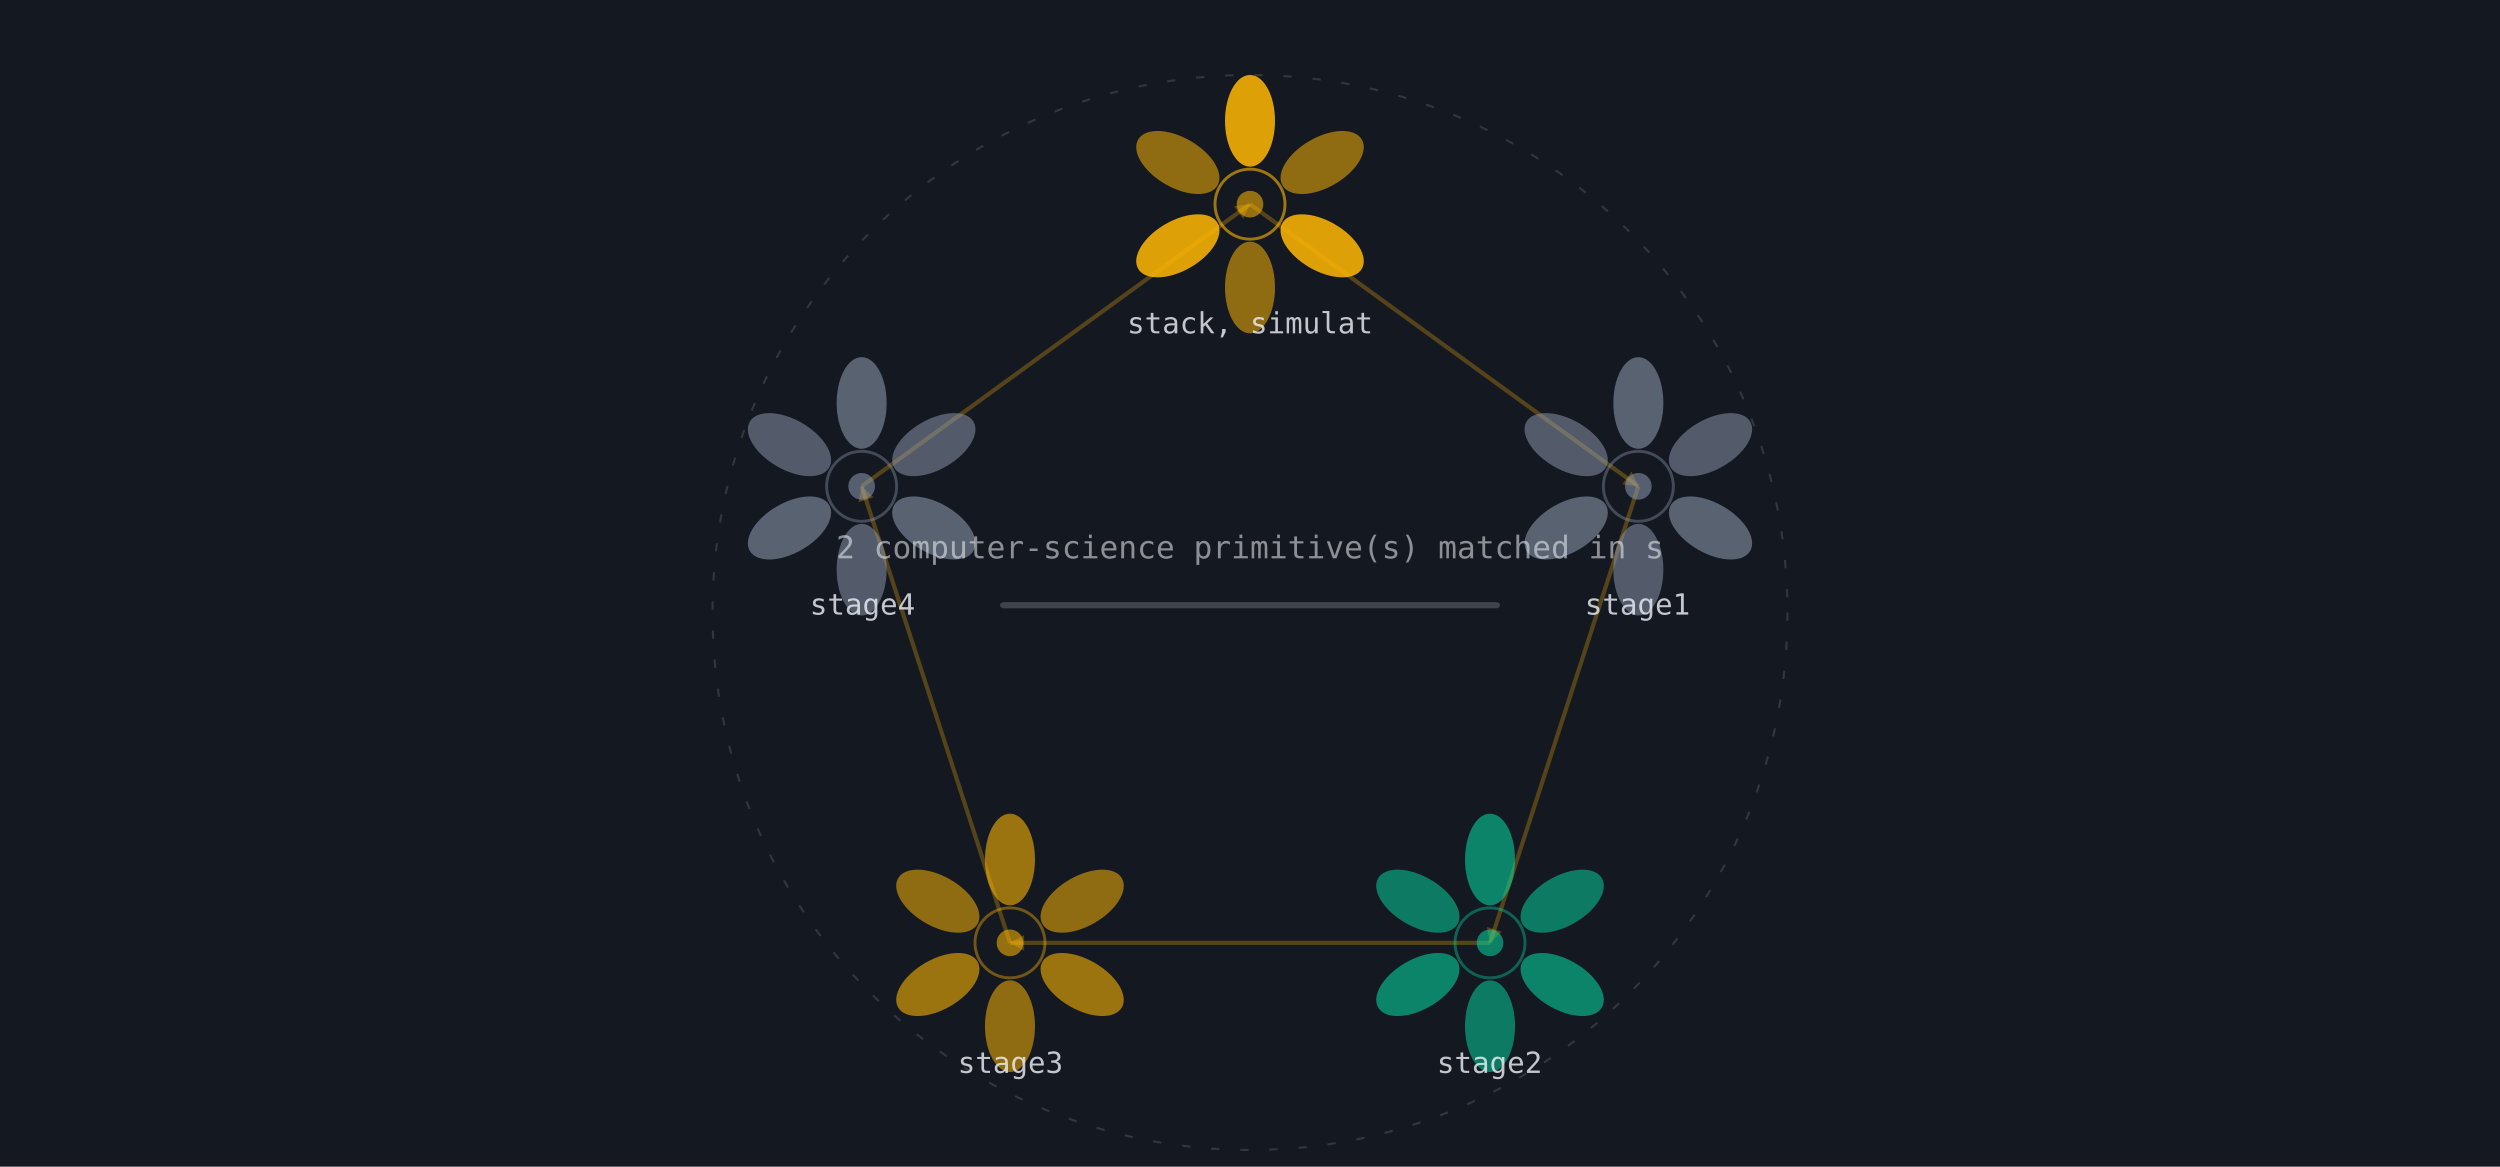
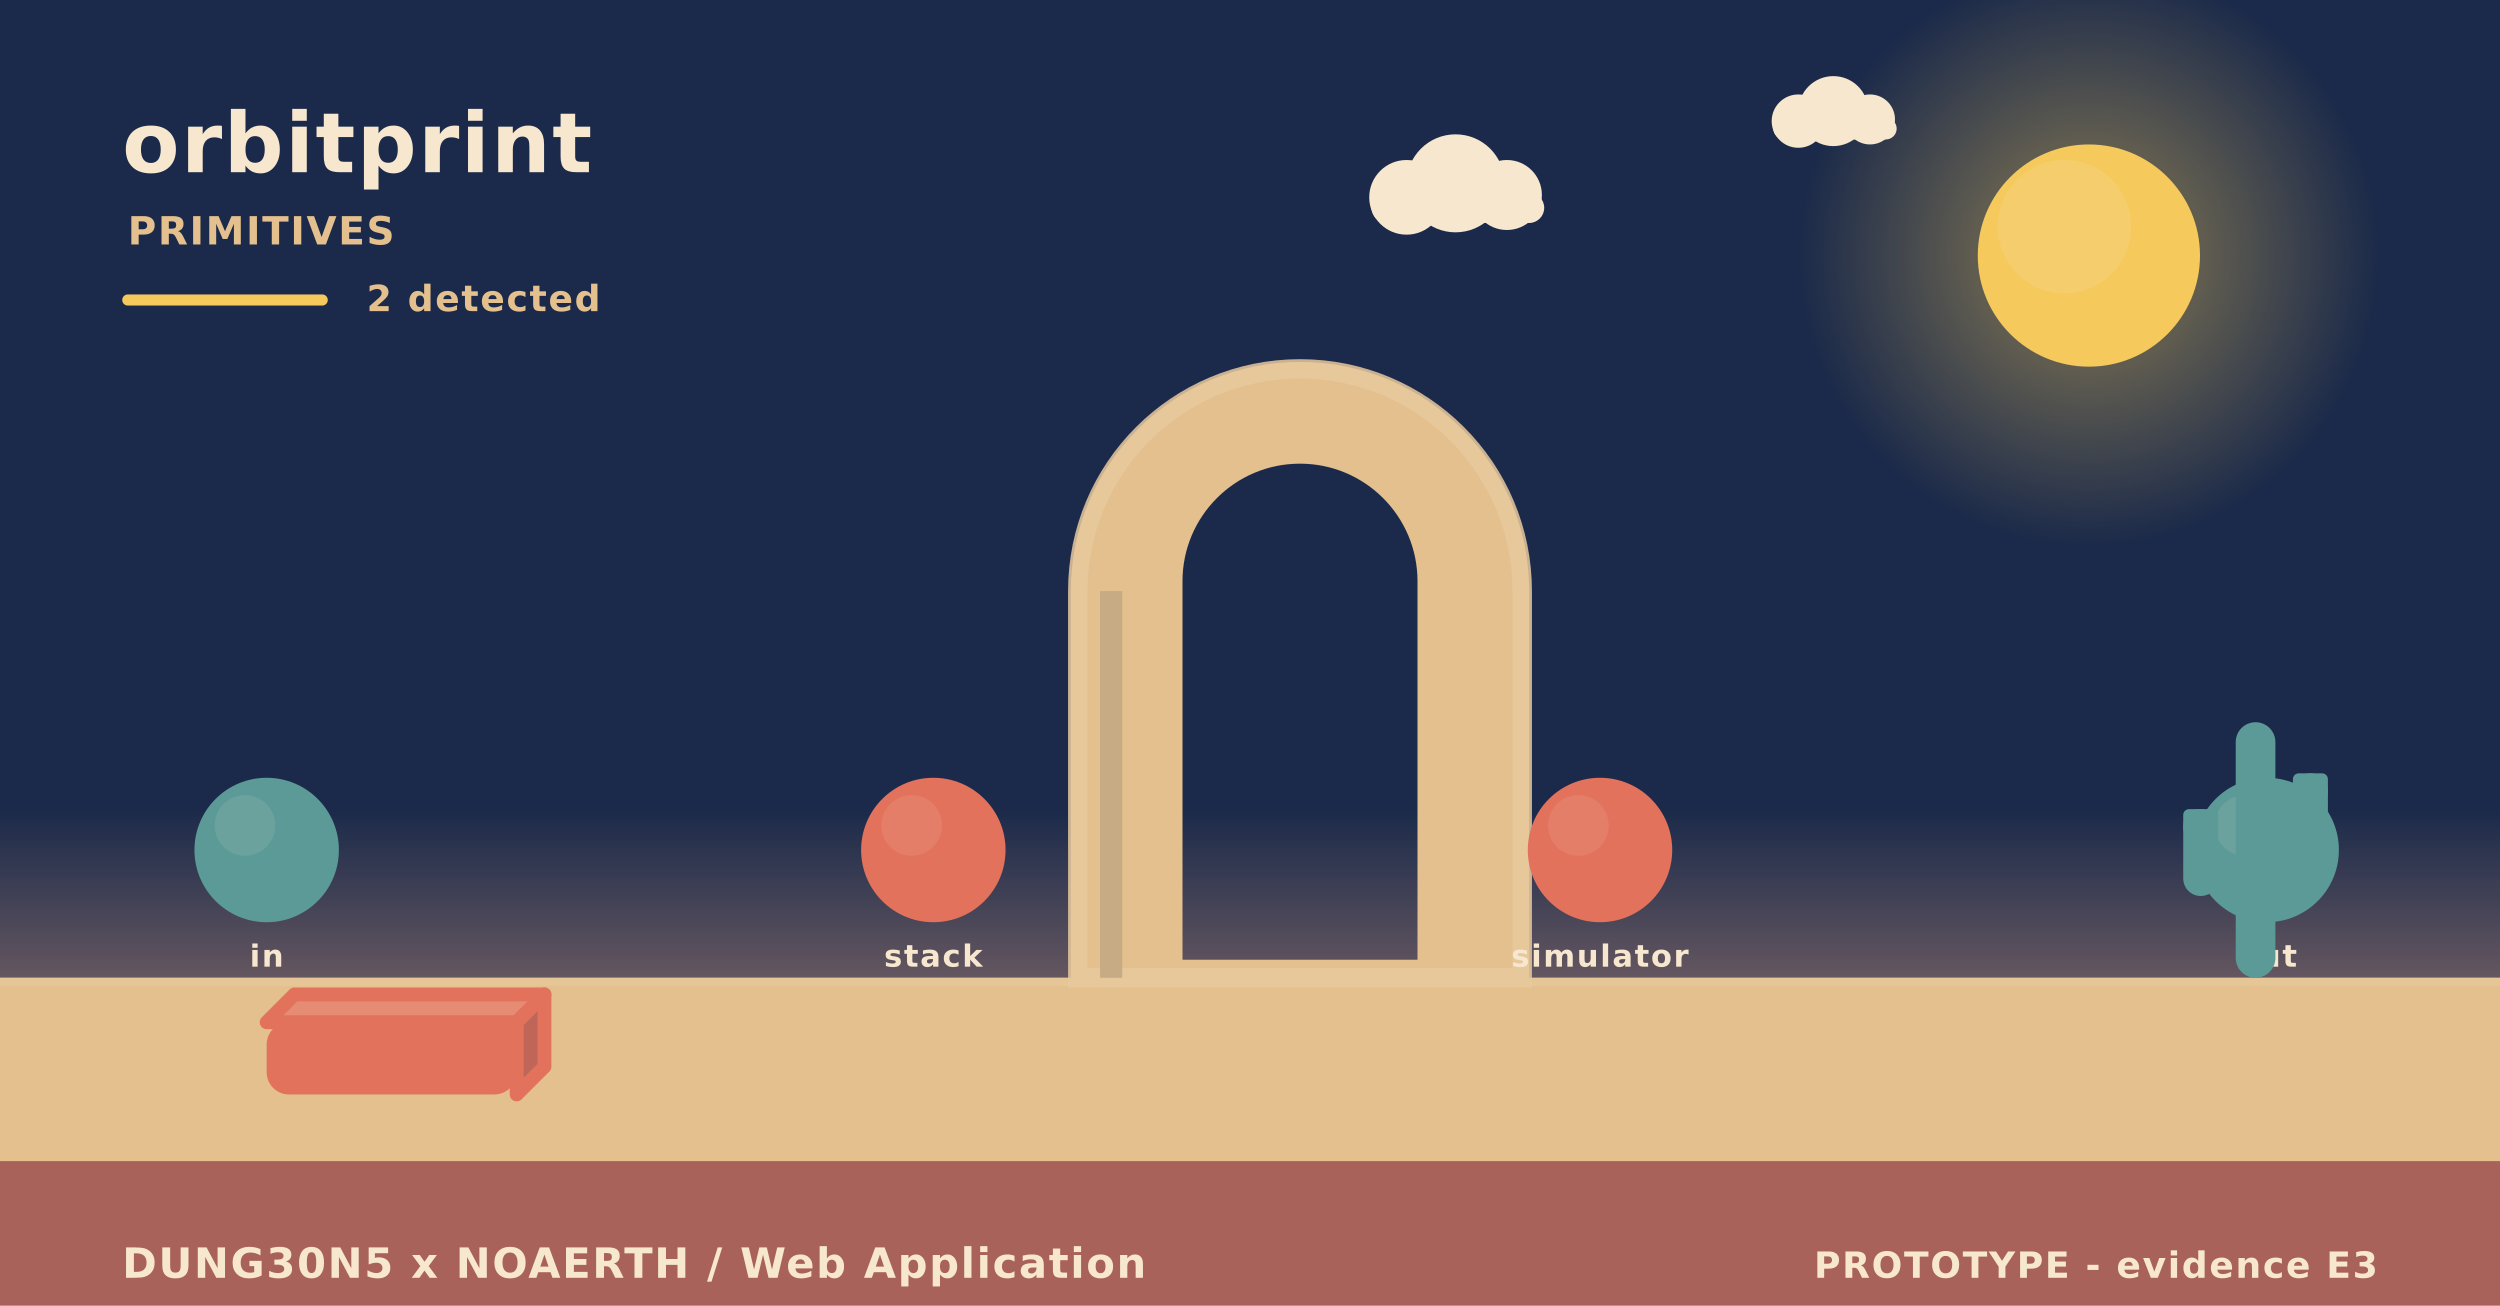
- <svg xmlns="http://www.w3.org/2000/svg" viewBox="0 0 1200 560" width="1200" height="560" role="img" aria-label="orbitprint state machine">
-   <rect width="1200" height="560" fill="#141821" />
-   <defs>
-     <linearGradient id="gs" x1="0" y1="0" x2="1" y2="1">
-       <stop offset="0%" stop-color="#ffb703" />
-       <stop offset="100%" stop-color="#8d99ae" />
-     </linearGradient>
-   </defs>
-   <circle cx="600.00" cy="294.00" r="258.00" fill="none" stroke="rgba(238,241,246,0.140)" stroke-width="1.00" opacity="1.00" stroke-dasharray="4 10" />
-   <line x1="600.00" y1="98.00" x2="786.41" y2="233.43" stroke="rgba(255,183,3,0.500)" stroke-width="2.00" opacity="0.55" />
-   <polygon points="786.41,233.43 783.14,226.36 778.67,232.51" fill="rgba(255,183,3,0.500)" opacity="0.55" />
-   <line x1="786.41" y1="233.43" x2="715.21" y2="452.57" stroke="rgba(255,183,3,0.500)" stroke-width="2.00" opacity="0.55" />
-   <polygon points="715.21,452.57 720.92,447.27 713.69,444.93" fill="rgba(255,183,3,0.500)" opacity="0.55" />
-   <line x1="715.21" y1="452.57" x2="484.79" y2="452.57" stroke="rgba(255,183,3,0.500)" stroke-width="2.00" opacity="0.55" />
-   <polygon points="484.79,452.57 491.59,456.37 491.59,448.77" fill="rgba(255,183,3,0.500)" opacity="0.55" />
-   <line x1="484.79" y1="452.57" x2="413.59" y2="233.43" stroke="rgba(255,183,3,0.500)" stroke-width="2.00" opacity="0.55" />
-   <polygon points="413.59,233.43 412.08,241.07 419.31,238.73" fill="rgba(255,183,3,0.500)" opacity="0.55" />
-   <line x1="413.59" y1="233.43" x2="600.00" y2="98.00" stroke="rgba(255,183,3,0.500)" stroke-width="2.00" opacity="0.55" />
-   <polygon points="600.00,98.00 592.27,98.92 596.73,105.07" fill="rgba(255,183,3,0.500)" opacity="0.55" />
-   <ellipse cx="600.00" cy="58.00" rx="12.00" ry="22.00" fill="rgba(255,183,3,0.900)" opacity="0.95" transform="rotate(0.0 600.00 58.00)" />
-   <ellipse cx="634.64" cy="78.00" rx="12.00" ry="22.00" fill="rgba(255,183,3,0.550)" opacity="0.95" transform="rotate(60.0 634.64 78.00)" />
-   <ellipse cx="634.64" cy="118.00" rx="12.00" ry="22.00" fill="rgba(255,183,3,0.900)" opacity="0.95" transform="rotate(120.0 634.64 118.00)" />
-   <ellipse cx="600.00" cy="138.00" rx="12.00" ry="22.00" fill="rgba(255,183,3,0.550)" opacity="0.95" transform="rotate(180.0 600.00 138.00)" />
-   <ellipse cx="565.36" cy="118.00" rx="12.00" ry="22.00" fill="rgba(255,183,3,0.900)" opacity="0.95" transform="rotate(240.0 565.36 118.00)" />
-   <ellipse cx="565.36" cy="78.00" rx="12.00" ry="22.00" fill="rgba(255,183,3,0.550)" opacity="0.95" transform="rotate(300.0 565.36 78.00)" />
-   <circle cx="600.00" cy="98.00" r="16.80" fill="none" stroke="rgba(255,183,3,0.900)" stroke-width="1.40" opacity="0.66" />
-   <circle cx="600.00" cy="98.00" r="6.40" fill="rgba(255,183,3,0.550)" opacity="1.00" />
-   <text x="600" y="160" font-family="ui-monospace,Menlo,monospace" font-size="14" fill="rgba(238,241,246,0.800)" text-anchor="middle">stack, simulat</text>
-   <ellipse cx="786.41" cy="193.43" rx="12.00" ry="22.00" fill="rgba(141,153,174,0.600)" opacity="0.95" transform="rotate(0.0 786.41 193.43)" />
-   <ellipse cx="821.05" cy="213.43" rx="12.00" ry="22.00" fill="rgba(141,153,174,0.550)" opacity="0.95" transform="rotate(60.0 821.05 213.43)" />
-   <ellipse cx="821.05" cy="253.43" rx="12.00" ry="22.00" fill="rgba(141,153,174,0.600)" opacity="0.95" transform="rotate(120.0 821.05 253.43)" />
-   <ellipse cx="786.41" cy="273.43" rx="12.00" ry="22.00" fill="rgba(141,153,174,0.550)" opacity="0.95" transform="rotate(180.0 786.41 273.43)" />
-   <ellipse cx="751.77" cy="253.43" rx="12.00" ry="22.00" fill="rgba(141,153,174,0.600)" opacity="0.95" transform="rotate(240.0 751.77 253.43)" />
-   <ellipse cx="751.77" cy="213.43" rx="12.00" ry="22.00" fill="rgba(141,153,174,0.550)" opacity="0.95" transform="rotate(300.0 751.77 213.43)" />
-   <circle cx="786.41" cy="233.43" r="16.80" fill="none" stroke="rgba(141,153,174,0.600)" stroke-width="1.40" opacity="0.66" />
-   <circle cx="786.41" cy="233.43" r="6.40" fill="rgba(141,153,174,0.550)" opacity="1.00" />
-   <text x="786" y="295" font-family="ui-monospace,Menlo,monospace" font-size="14" fill="rgba(238,241,246,0.800)" text-anchor="middle">stage1</text>
-   <ellipse cx="715.21" cy="412.57" rx="12.00" ry="22.00" fill="rgba(6,214,160,0.600)" opacity="0.95" transform="rotate(0.0 715.21 412.57)" />
-   <ellipse cx="749.85" cy="432.57" rx="12.00" ry="22.00" fill="rgba(6,214,160,0.550)" opacity="0.95" transform="rotate(60.0 749.85 432.57)" />
-   <ellipse cx="749.85" cy="472.57" rx="12.00" ry="22.00" fill="rgba(6,214,160,0.600)" opacity="0.95" transform="rotate(120.0 749.85 472.57)" />
-   <ellipse cx="715.21" cy="492.57" rx="12.00" ry="22.00" fill="rgba(6,214,160,0.550)" opacity="0.95" transform="rotate(180.0 715.21 492.57)" />
-   <ellipse cx="680.56" cy="472.57" rx="12.00" ry="22.00" fill="rgba(6,214,160,0.600)" opacity="0.95" transform="rotate(240.0 680.56 472.57)" />
-   <ellipse cx="680.56" cy="432.57" rx="12.00" ry="22.00" fill="rgba(6,214,160,0.550)" opacity="0.95" transform="rotate(300.0 680.56 432.57)" />
-   <circle cx="715.21" cy="452.57" r="16.80" fill="none" stroke="rgba(6,214,160,0.600)" stroke-width="1.40" opacity="0.66" />
-   <circle cx="715.21" cy="452.57" r="6.40" fill="rgba(6,214,160,0.550)" opacity="1.00" />
-   <text x="715" y="515" font-family="ui-monospace,Menlo,monospace" font-size="14" fill="rgba(238,241,246,0.800)" text-anchor="middle">stage2</text>
-   <ellipse cx="484.79" cy="412.57" rx="12.00" ry="22.00" fill="rgba(255,183,3,0.600)" opacity="0.95" transform="rotate(0.0 484.79 412.57)" />
-   <ellipse cx="519.44" cy="432.57" rx="12.00" ry="22.00" fill="rgba(255,183,3,0.550)" opacity="0.95" transform="rotate(60.0 519.44 432.57)" />
-   <ellipse cx="519.44" cy="472.57" rx="12.00" ry="22.00" fill="rgba(255,183,3,0.600)" opacity="0.95" transform="rotate(120.0 519.44 472.57)" />
-   <ellipse cx="484.79" cy="492.57" rx="12.00" ry="22.00" fill="rgba(255,183,3,0.550)" opacity="0.95" transform="rotate(180.0 484.79 492.57)" />
-   <ellipse cx="450.15" cy="472.57" rx="12.00" ry="22.00" fill="rgba(255,183,3,0.600)" opacity="0.95" transform="rotate(240.0 450.15 472.57)" />
-   <ellipse cx="450.15" cy="432.57" rx="12.00" ry="22.00" fill="rgba(255,183,3,0.550)" opacity="0.95" transform="rotate(300.0 450.15 432.57)" />
-   <circle cx="484.79" cy="452.57" r="16.80" fill="none" stroke="rgba(255,183,3,0.600)" stroke-width="1.40" opacity="0.66" />
-   <circle cx="484.79" cy="452.57" r="6.40" fill="rgba(255,183,3,0.550)" opacity="1.00" />
-   <text x="485" y="515" font-family="ui-monospace,Menlo,monospace" font-size="14" fill="rgba(238,241,246,0.800)" text-anchor="middle">stage3</text>
-   <ellipse cx="413.59" cy="193.43" rx="12.00" ry="22.00" fill="rgba(141,153,174,0.600)" opacity="0.95" transform="rotate(0.0 413.59 193.43)" />
-   <ellipse cx="448.23" cy="213.43" rx="12.00" ry="22.00" fill="rgba(141,153,174,0.550)" opacity="0.95" transform="rotate(60.0 448.23 213.43)" />
-   <ellipse cx="448.23" cy="253.43" rx="12.00" ry="22.00" fill="rgba(141,153,174,0.600)" opacity="0.95" transform="rotate(120.0 448.23 253.43)" />
-   <ellipse cx="413.59" cy="273.43" rx="12.00" ry="22.00" fill="rgba(141,153,174,0.550)" opacity="0.95" transform="rotate(180.0 413.59 273.43)" />
-   <ellipse cx="378.95" cy="253.43" rx="12.00" ry="22.00" fill="rgba(141,153,174,0.600)" opacity="0.95" transform="rotate(240.0 378.95 253.43)" />
-   <ellipse cx="378.95" cy="213.43" rx="12.00" ry="22.00" fill="rgba(141,153,174,0.550)" opacity="0.95" transform="rotate(300.0 378.95 213.43)" />
-   <circle cx="413.59" cy="233.43" r="16.80" fill="none" stroke="rgba(141,153,174,0.600)" stroke-width="1.40" opacity="0.66" />
-   <circle cx="413.59" cy="233.43" r="6.40" fill="rgba(141,153,174,0.550)" opacity="1.00" />
-   <text x="414" y="295" font-family="ui-monospace,Menlo,monospace" font-size="14" fill="rgba(238,241,246,0.800)" text-anchor="middle">stage4</text>
-   <rect x="480.00" y="289.00" width="240.00" height="3.00" rx="2.00" fill="rgba(238,241,246,0.200)" opacity="1.00" />
-   <text x="600" y="268" font-family="ui-monospace,Menlo,monospace" font-size="15" fill="rgba(238,241,246,0.550)" text-anchor="middle">2 computer-science primitive(s) matched in s</text>
+ <svg xmlns="http://www.w3.org/2000/svg" width="900" height="470" viewBox="0 0 900 470" role="img" aria-label="orbitprint - how it behaves">
+   <linearGradient id="skys" x1="0" y1="0" x2="0" y2="1">
+     <stop offset="0" stop-color="#1b2a4a" />
+     <stop offset="0.62" stop-color="#1b2a4a" />
+     <stop offset="1" stop-color="#f3ad8a" />
+   </linearGradient>
+   <rect width="900" height="470" fill="url(#skys)" />
+   <radialGradient id="suns">
+     <stop offset="0.35" stop-color="#f5c95c" stop-opacity="0.34" />
+     <stop offset="1" stop-color="#f5c95c" stop-opacity="0" />
+   </radialGradient>
+   <circle cx="752" cy="92" r="104" fill="url(#suns)" />
+   <circle cx="752" cy="92" r="40" fill="#f5c95c" />
+   <circle cx="743.2" cy="81.6" r="24" fill="#f5d27e" opacity="0.5" />
+   <g>
+     <circle cx="524" cy="66" r="17.64" fill="#f6e7ce" />
+     <circle cx="506.36" cy="71.04" r="13.44" fill="#f6e7ce" />
+     <circle cx="542.48" cy="70.2" r="12.6" fill="#f6e7ce" />
+     <rect x="493.76" y="69.36" width="62.16" height="10.92" rx="5.46" fill="#f6e7ce" />
+   </g>
+   <g>
+     <circle cx="660" cy="40" r="12.6" fill="#f6e7ce" />
+     <circle cx="647.4" cy="43.6" r="9.6" fill="#f6e7ce" />
+     <circle cx="673.2" cy="43" r="9" fill="#f6e7ce" />
+     <rect x="638.4" y="42.4" width="44.4" height="7.8" rx="3.9" fill="#f6e7ce" />
+   </g>
+   <rect x="0" y="352" width="900" height="118" fill="#e3c08d" />
+   <rect x="0" y="352" width="900" height="3" fill="#e6c596" />
+   <text x="44" y="62" font-family="Verdana,DejaVu Sans,sans-serif" font-size="30" font-weight="700" letter-spacing="0.6" fill="#f6e7ce" text-anchor="start">orbitprint</text>
+   <text x="46" y="88" font-family="Verdana,DejaVu Sans,sans-serif" font-size="14" font-weight="700" letter-spacing="0.6" fill="#e3c08d" text-anchor="start">PRIMITIVES</text>
+   <rect x="44" y="106" width="74" height="4" rx="2" fill="#f5c95c" />
+   <text x="132" y="112" font-family="Verdana,DejaVu Sans,sans-serif" font-size="13" font-weight="700" letter-spacing="0.6" fill="#e3c08d" text-anchor="start">2 detected</text>
+   <path d="M388,352 L388,212.8 A80,80 0 0 1 548,212.8 L548,352 Z M423.2,348 L423.2,209.22 A44.8,44.8 0 0 1 512.8,209.22 L512.8,348 Z" fill="#e3c08d" fill-rule="evenodd" stroke="#e3c08d" stroke-width="5" stroke-linejoin="round" />
+   <path d="M388,352 L388,212.8 A80,80 0 0 1 548,212.8 L548,352 Z" fill="none" stroke="#e8c99d" stroke-width="7" stroke-linecap="round" opacity="0.85" />
+   <rect x="396" y="212.8" width="8" height="139.2" fill="#c7ab84" />
+   <circle cx="96" cy="306" r="26" fill="#5b9a97" />
+   <circle cx="88.2" cy="297.16" r="10.92" fill="#7aa9a2" opacity="0.55" />
+   <text x="96" y="348" font-family="Verdana,DejaVu Sans,sans-serif" font-size="11" font-weight="700" letter-spacing="0.6" fill="#f6e7ce" text-anchor="middle">in</text>
+   <circle cx="336" cy="306" r="26" fill="#e2725b" />
+   <circle cx="328.2" cy="297.16" r="10.92" fill="#e68972" opacity="0.55" />
+   <text x="336" y="348" font-family="Verdana,DejaVu Sans,sans-serif" font-size="11" font-weight="700" letter-spacing="0.6" fill="#f6e7ce" text-anchor="middle">stack</text>
+   <circle cx="576" cy="306" r="26" fill="#e2725b" />
+   <circle cx="568.2" cy="297.16" r="10.92" fill="#e68972" opacity="0.55" />
+   <text x="576" y="348" font-family="Verdana,DejaVu Sans,sans-serif" font-size="11" font-weight="700" letter-spacing="0.6" fill="#f6e7ce" text-anchor="middle">simulator</text>
+   <circle cx="816" cy="306" r="26" fill="#5b9a97" />
+   <circle cx="808.2" cy="297.16" r="10.92" fill="#7aa9a2" opacity="0.55" />
+   <text x="816" y="348" font-family="Verdana,DejaVu Sans,sans-serif" font-size="11" font-weight="700" letter-spacing="0.6" fill="#f6e7ce" text-anchor="middle">out</text>
+   <path d="M96,368 L186,368 L196,358 L106,358 Z" fill="#e68c74" stroke="#e2725b" stroke-width="5" stroke-linejoin="round" />
+   <path d="M186,368 L196,358 L196,384 L186,394 Z" fill="#c06658" stroke="#e2725b" stroke-width="5" stroke-linejoin="round" />
+   <rect x="96" y="368" width="90" height="26" rx="8" fill="#e2725b" />
+   <rect x="804.86" y="260" width="14.28" height="92" rx="7.14" fill="#5b9a97" />
+   <rect x="785.96" y="291.28" width="12.6" height="31.28" rx="6.3" fill="#5b9a97" />
+   <rect x="785.96" y="291.28" width="12.6" height="9.2" rx="2.1" fill="#5b9a97" />
+   <rect x="825.44" y="278.4" width="12.6" height="31.28" rx="6.3" fill="#5b9a97" />
+   <rect x="825.44" y="278.4" width="12.6" height="9.2" rx="2.1" fill="#5b9a97" />
+   <rect x="0" y="418" width="900" height="52" rx="0" fill="#a65c56" opacity="0.94" />
+   <text x="44" y="460" font-family="Verdana,DejaVu Sans,sans-serif" font-size="15" font-weight="700" letter-spacing="0.6" fill="#f6e7ce" text-anchor="start">DUNG30N5 x NOAERTH  /  Web Application</text>
+   <text x="856" y="460" font-family="Verdana,DejaVu Sans,sans-serif" font-size="13" font-weight="700" letter-spacing="0.6" fill="#f6e7ce" text-anchor="end">PROTOTYPE  -  evidence E3</text>
</svg>
